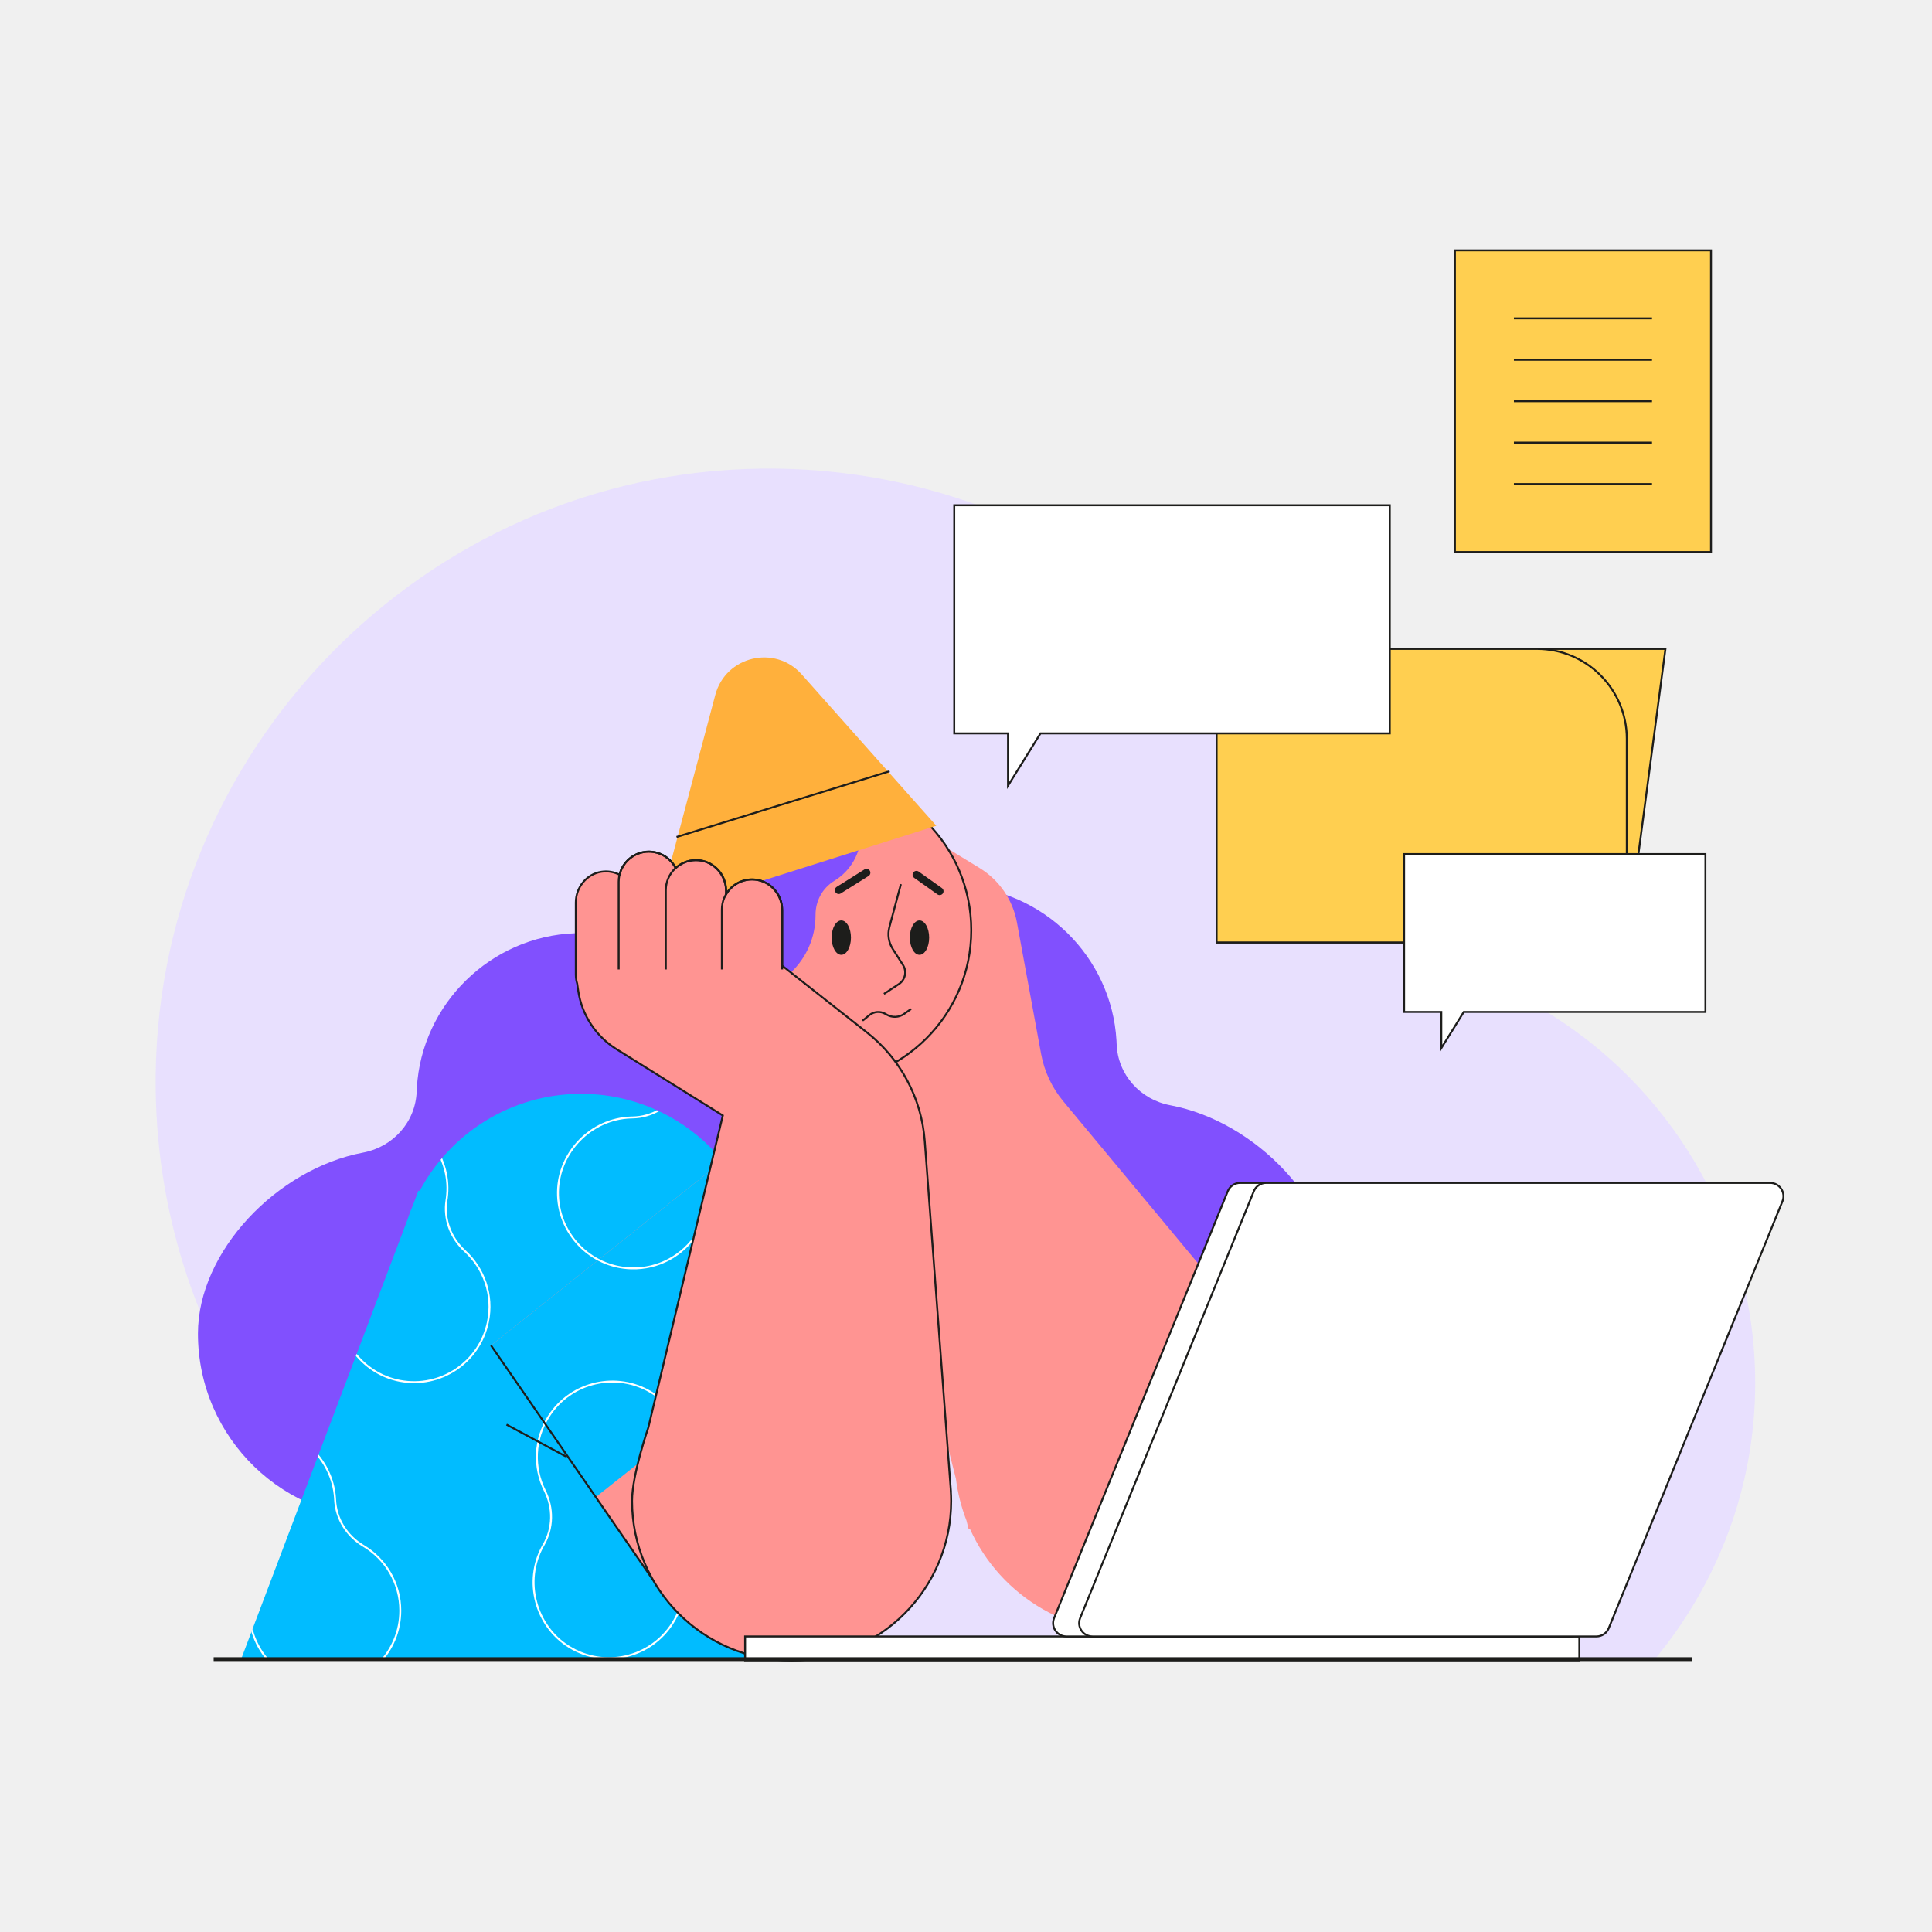
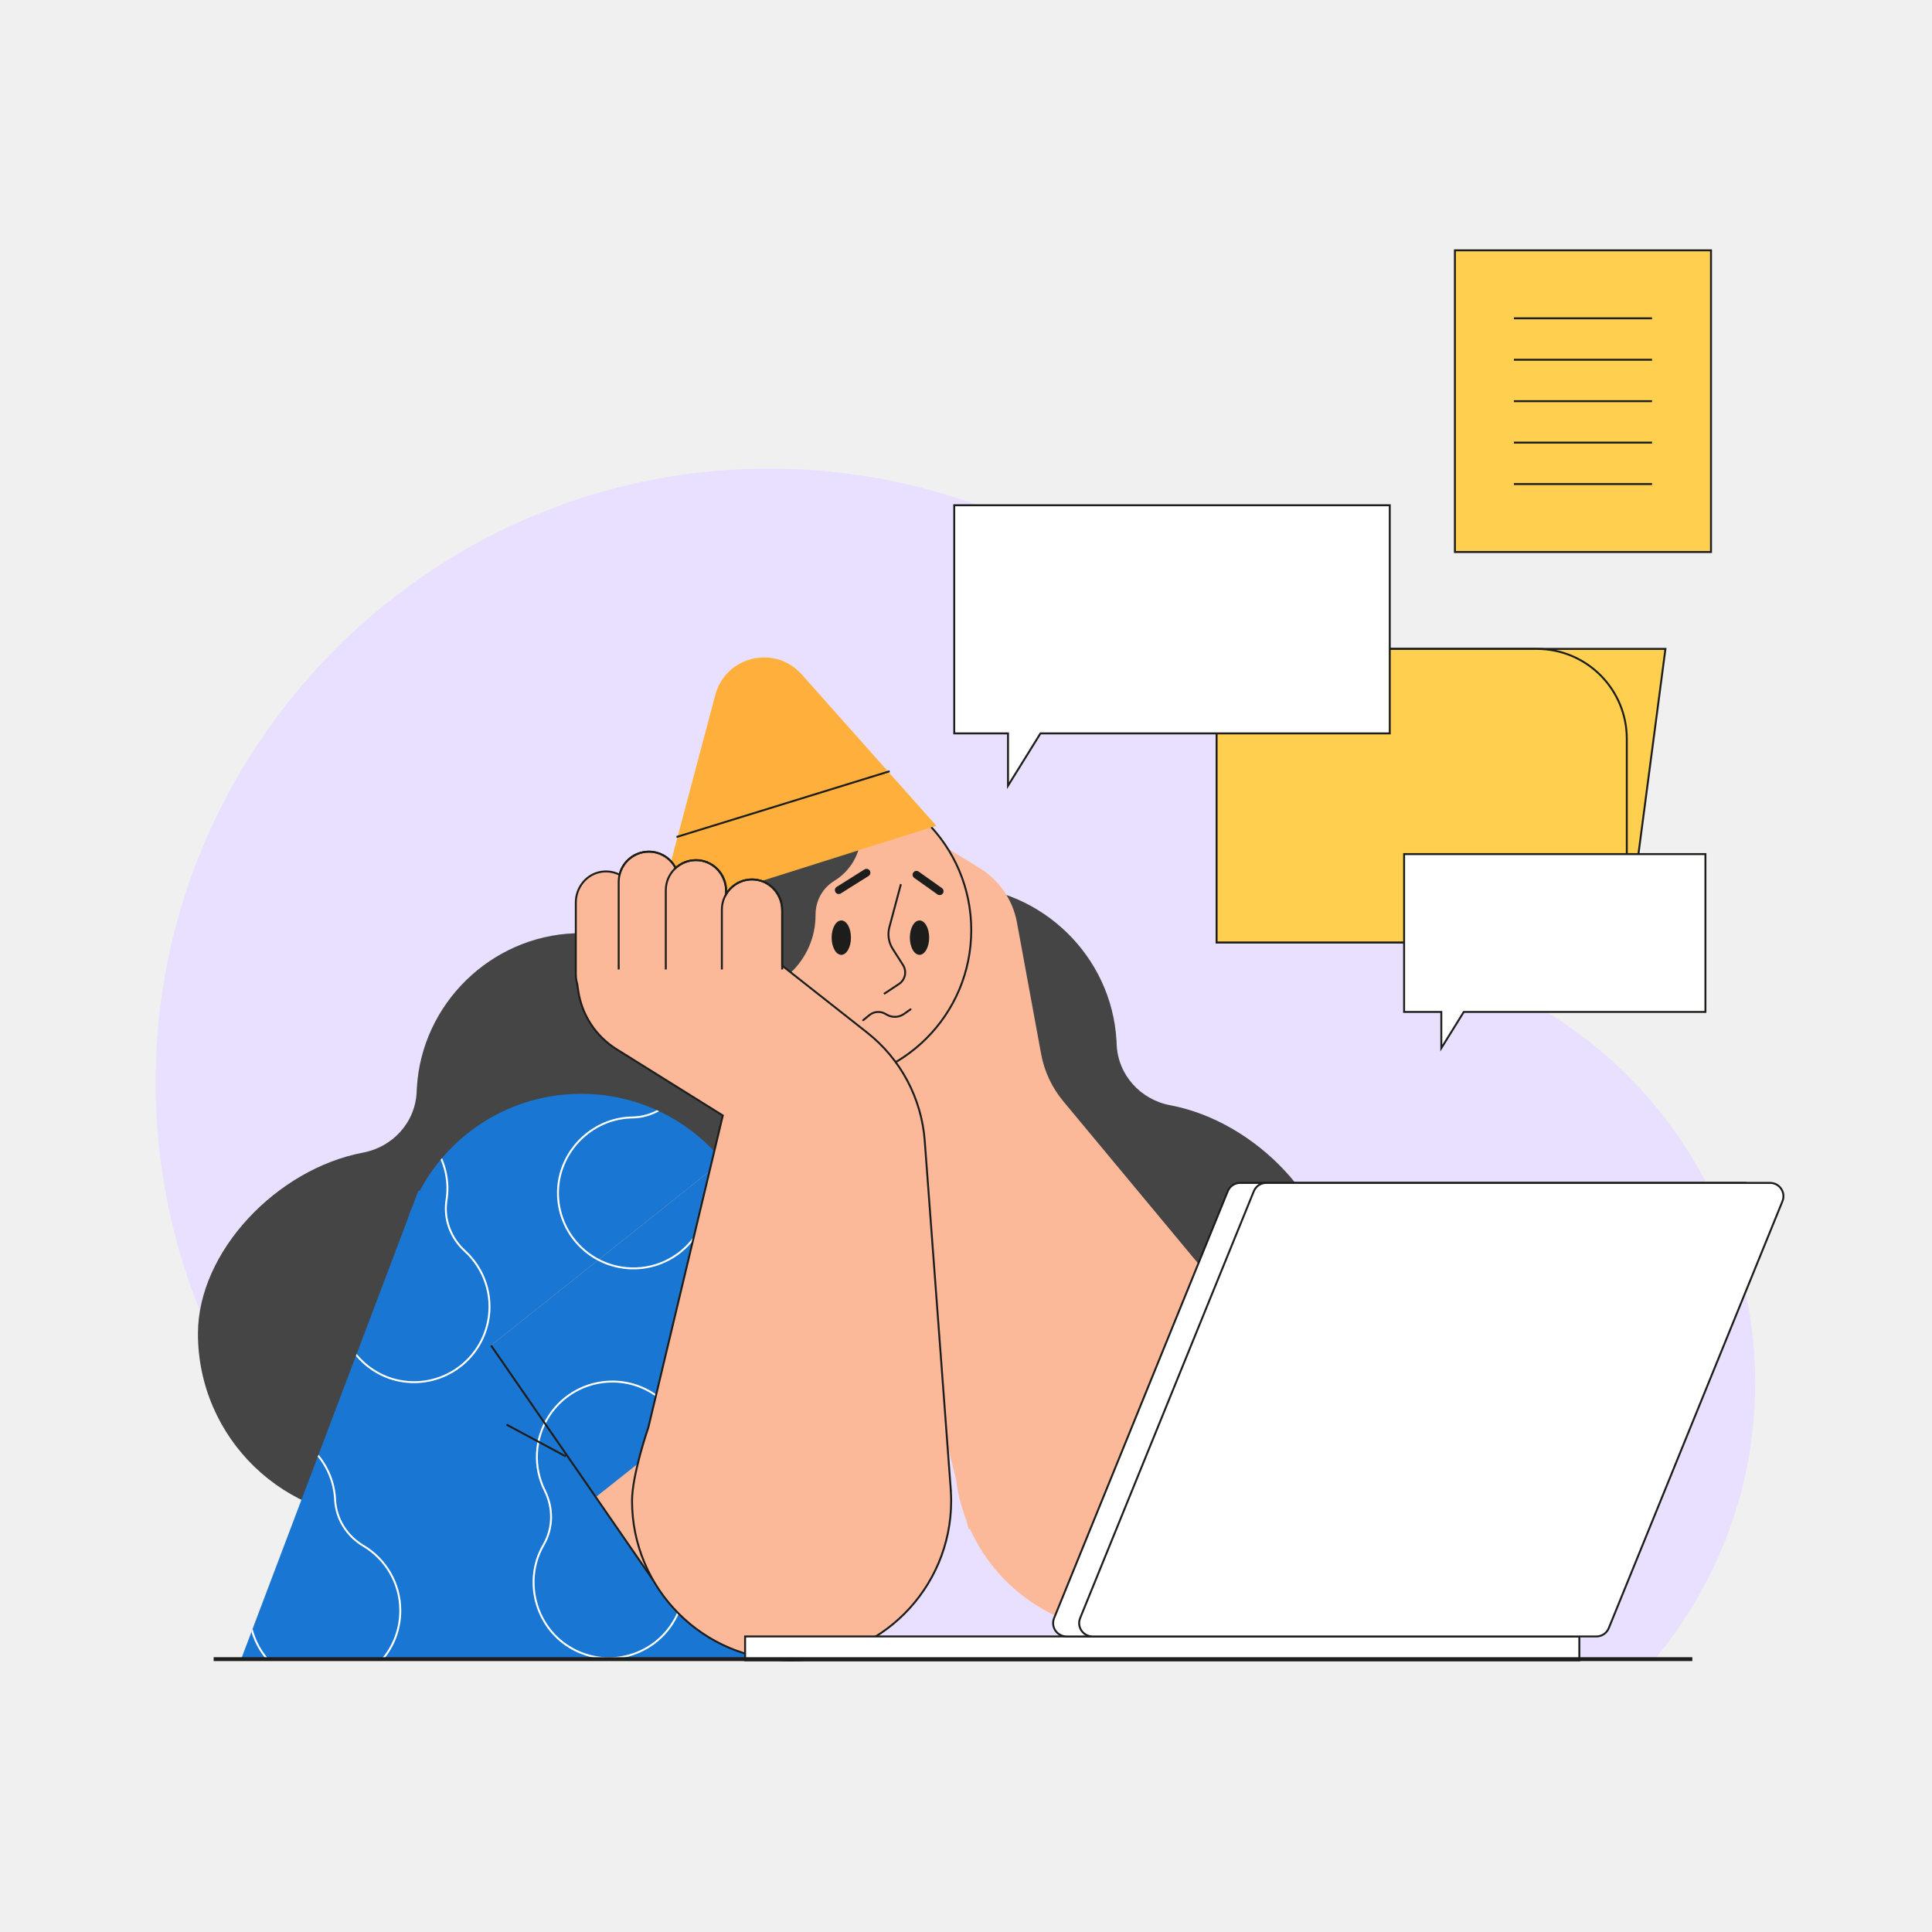
<svg xmlns="http://www.w3.org/2000/svg" xmlns:xlink="http://www.w3.org/1999/xlink" version="1.1" x="0px" y="0px" viewBox="0 0 500 500" style="enable-background:new 0 0 500 500;" xml:space="preserve">
  <g id="BACKGROUND">
</g>
  <g id="OBJECTS">
    <path style="fill:#E8E0FE;" d="M253.257,429.077c0.257-0.094,0.516-0.182,0.772-0.276c0.075,0.093,0.154,0.183,0.23,0.276h174.279   c16.007-19.459,25.704-44.246,25.704-71.054c0-41.47-22.416-77.701-55.792-97.244c-25.916-15.175-47.817-36.388-63.231-62.162   c-27.995-46.811-79.421-77.993-138.083-77.336c-87.393,0.979-158.026,73.467-156.844,160.857   c0.914,67.601,44.103,124.991,104.329,146.939H253.257z" />
    <g>
      <g>
        <polygon style="fill:#FFCF50;stroke:#1D1D1B;stroke-width:0.5;stroke-miterlimit:10;" points="421.014,243.906 314.858,243.906      314.858,167.936 431.014,167.936    " />
        <path style="fill:#FFCF50;stroke:#1D1D1B;stroke-width:0.5;stroke-miterlimit:10;" d="M421.014,243.906H314.858v-75.97h82.887     c12.851,0,23.27,10.418,23.27,23.27V243.906z" />
      </g>
      <g>
        <rect x="376.529" y="64.787" style="fill:#FFCF50;stroke:#1D1D1B;stroke-width:0.5;stroke-miterlimit:10;" width="66.279" height="78.075" />
        <g>
          <line style="fill:none;stroke:#1D1D1B;stroke-width:0.5;stroke-miterlimit:10;" x1="391.796" y1="82.378" x2="427.54" y2="82.378" />
          <line style="fill:none;stroke:#1D1D1B;stroke-width:0.5;stroke-miterlimit:10;" x1="391.796" y1="93.102" x2="427.54" y2="93.102" />
          <line style="fill:none;stroke:#1D1D1B;stroke-width:0.5;stroke-miterlimit:10;" x1="391.796" y1="103.825" x2="427.54" y2="103.825" />
          <line style="fill:none;stroke:#1D1D1B;stroke-width:0.5;stroke-miterlimit:10;" x1="391.796" y1="114.548" x2="427.54" y2="114.548" />
          <line style="fill:none;stroke:#1D1D1B;stroke-width:0.5;stroke-miterlimit:10;" x1="391.796" y1="125.272" x2="427.54" y2="125.272" />
        </g>
      </g>
    </g>
    <g>
      <polygon style="fill:#FFFFFF;stroke:#1D1D1B;stroke-width:0.5;stroke-miterlimit:10;" points="359.671,130.761 246.956,130.761     246.956,189.803 260.872,189.803 260.872,203.34 269.275,189.803 359.671,189.803   " />
      <polygon style="fill:#FFFFFF;stroke:#1D1D1B;stroke-width:0.5;stroke-miterlimit:10;" points="441.362,221.043 363.381,221.043     363.381,261.889 373.009,261.889 373.009,271.255 378.822,261.889 441.362,261.889   " />
    </g>
    <g>
      <g>
-         <path style="fill:#8150FE;" d="M148.786,241.529c-21.767,0.785-39.656,18.273-40.908,40.018     c-0.018,0.312-0.033,0.623-0.044,0.933c-0.286,7.889-6.111,14.351-13.869,15.812c-22.265,4.194-42.736,25.584-42.736,46.851     c0,27.055,22.421,48.873,49.696,47.887c24.349-0.88,44.404-20.299,46.032-44.609c0.537-8.018-0.915-15.641-3.889-22.446     c2.37,0.41,4.804,0.635,7.291,0.635c23.502,0,42.554-19.052,42.554-42.554C192.914,260.031,173.006,240.656,148.786,241.529z" />
-         <path style="fill:#8150FE;" d="M248.039,229.274c21.766,0.785,39.656,18.273,40.908,40.018c0.018,0.312,0.033,0.623,0.044,0.933     c0.286,7.889,6.111,14.351,13.869,15.812c22.265,4.194,42.736,25.584,42.736,46.851c0,27.055-22.421,48.873-49.696,47.887     c-24.349-0.88-44.404-20.299-46.032-44.609c-0.537-8.018,0.915-15.641,3.889-22.446c-2.37,0.41-4.804,0.635-7.291,0.635     c-23.502,0-42.554-19.052-42.554-42.554C203.91,247.775,223.819,228.401,248.039,229.274z" />
+         <path style="fill:#454545;" d="M148.786,241.529c-21.767,0.785-39.656,18.273-40.908,40.018     c-0.018,0.312-0.033,0.623-0.044,0.933c-0.286,7.889-6.111,14.351-13.869,15.812c-22.265,4.194-42.736,25.584-42.736,46.851     c0,27.055,22.421,48.873,49.696,47.887c24.349-0.88,44.404-20.299,46.032-44.609c0.537-8.018-0.915-15.641-3.889-22.446     c2.37,0.41,4.804,0.635,7.291,0.635c23.502,0,42.554-19.052,42.554-42.554C192.914,260.031,173.006,240.656,148.786,241.529z" />
+         <path style="fill:#454545;" d="M248.039,229.274c21.766,0.785,39.656,18.273,40.908,40.018c0.018,0.312,0.033,0.623,0.044,0.933     c0.286,7.889,6.111,14.351,13.869,15.812c22.265,4.194,42.736,25.584,42.736,46.851c0,27.055-22.421,48.873-49.696,47.887     c-24.349-0.88-44.404-20.299-46.032-44.609c-0.537-8.018,0.915-15.641,3.889-22.446c-2.37,0.41-4.804,0.635-7.291,0.635     c-23.502,0-42.554-19.052-42.554-42.554C203.91,247.775,223.819,228.401,248.039,229.274z" />
      </g>
      <g>
-         <path style="fill:#01BCFF;" d="M197.71,330.389c0-26.128-21.181-47.31-47.31-47.31c-18.117,0-33.849,10.189-41.797,25.144     l-0.31-0.107l-1.298,3.445c-0.615,1.416-1.162,2.867-1.639,4.35L62.404,429.383h134.809l-0.316-90.286     C197.423,336.273,197.71,333.366,197.71,330.389z" />
-         <polygon style="fill:#FF9492;" points="127.071,348.192 187.062,300.394 233.64,358.678 169.016,408.914    " />
-         <polygon style="fill:#01BCFF;" points="154.188,387.448 216.883,337.71 187.062,300.394 127.071,348.192    " />
+         <path style="fill:#1976d2;" d="M197.71,330.389c0-26.128-21.181-47.31-47.31-47.31c-18.117,0-33.849,10.189-41.797,25.144     l-0.31-0.107l-1.298,3.445c-0.615,1.416-1.162,2.867-1.639,4.35L62.404,429.383h134.809l-0.316-90.286     C197.423,336.273,197.71,333.366,197.71,330.389z" />
+         <polygon style="fill:#fcb99a;" points="127.071,348.192 187.062,300.394 233.64,358.678 169.016,408.914    " />
+         <polygon style="fill:#1976d2;" points="154.188,387.448 216.883,337.71 187.062,300.394 127.071,348.192    " />
        <g>
          <defs>
            <path id="SVGID_1_" d="M216.883,337.71l-29.821-37.316l-0.048,0.038c-8.676-10.591-21.854-17.352-36.613-17.352       c-18.117,0-33.849,10.189-41.797,25.144l-0.31-0.107l-1.298,3.445c-0.615,1.416-1.162,2.867-1.639,4.35L62.404,429.383h134.809       l-0.344-75.795L216.883,337.71z" />
          </defs>
          <clipPath id="SVGID_00000058591320475221574210000016696080107301965711_">
            <use xlink:href="#SVGID_1_" style="overflow:visible;" />
          </clipPath>
          <g style="clip-path:url(#SVGID_00000058591320475221574210000016696080107301965711_);">
            <path style="fill:none;stroke:#FFFFFF;stroke-width:0.5;stroke-miterlimit:10;" d="M86.723,388.091       c-0.006-0.136-0.014-0.272-0.023-0.408c-0.695-10.272-9.551-18.396-19.845-18.211c-10.622,0.191-19.174,8.861-19.174,19.529       c0,7.138,3.832,13.371,9.551,16.772c4.297,2.555,7.088,6.974,7.321,11.967c0.006,0.136,0.014,0.272,0.023,0.408       c0.695,10.272,9.55,18.396,19.845,18.211c10.622-0.191,19.174-8.861,19.174-19.529c0-7.138-3.832-13.371-9.551-16.772       C89.748,397.503,86.957,393.084,86.723,388.091z" />
            <path style="fill:none;stroke:#FFFFFF;stroke-width:0.5;stroke-miterlimit:10;" d="M115.56,310.562       c0.021-0.134,0.041-0.269,0.06-0.405c1.394-10.201-5.639-19.946-15.758-21.844c-10.442-1.959-20.569,4.806-22.724,15.254       c-1.442,6.991,1.053,13.87,5.967,18.355c3.692,3.37,5.533,8.262,4.753,13.199c-0.021,0.134-0.041,0.269-0.06,0.405       c-1.394,10.201,5.638,19.946,15.758,21.844c10.442,1.959,20.569-4.806,22.723-15.254c1.442-6.991-1.053-13.87-5.967-18.355       C116.621,320.392,114.78,315.5,115.56,310.562z" />
            <path style="fill:none;stroke:#FFFFFF;stroke-width:0.5;stroke-miterlimit:10;" d="M175.366,386.875       c0.068-0.118,0.135-0.236,0.201-0.356c4.976-9.014,1.926-20.638-6.829-26.054c-9.035-5.589-20.919-2.928-26.693,6.042       c-3.864,6.002-4.015,13.318-1.047,19.272c2.23,4.474,2.185,9.701-0.321,14.026c-0.068,0.118-0.135,0.236-0.201,0.356       c-4.976,9.014-1.926,20.638,6.829,26.054c9.035,5.589,20.919,2.928,26.693-6.042c3.864-6.002,4.015-13.318,1.047-19.272       C172.815,396.427,172.86,391.2,175.366,386.875z" />
            <path style="fill:none;stroke:#FFFFFF;stroke-width:0.5;stroke-miterlimit:10;" d="M192.574,312.291       c0.136-0.002,0.272-0.006,0.409-0.01c10.289-0.371,18.687-8.967,18.827-19.262c0.144-10.623-8.253-19.444-18.915-19.78       c-7.135-0.225-13.486,3.41-17.064,9.018c-2.689,4.214-7.194,6.865-12.192,6.941c-0.136,0.002-0.272,0.006-0.409,0.01       c-10.289,0.371-18.687,8.967-18.827,19.262c-0.144,10.623,8.253,19.444,18.915,19.78c7.135,0.225,13.486-3.41,17.064-9.018       C183.071,315.018,187.576,312.367,192.574,312.291z" />
          </g>
        </g>
        <g>
          <line style="fill:none;stroke:#1D1D1B;stroke-width:0.5;stroke-miterlimit:10;" x1="127.071" y1="348.192" x2="169.016" y2="408.914" />
          <line style="fill:none;stroke:#1D1D1B;stroke-width:0.5;stroke-miterlimit:10;" x1="131.083" y1="368.686" x2="146.436" y2="376.925" />
        </g>
      </g>
-       <path style="fill:#FF9492;" d="M329.624,351.215l0.407-0.23l-54.866-65.99c-2.927-3.521-4.899-7.735-5.727-12.238l-6.258-34.045    c-1.076-5.851-4.591-10.968-9.668-14.069l-17.084-10.438l-13.06,73.405l24.036,95.142c0.474,3.769,1.404,7.368,2.717,10.756    l0.576,2.282l0.303-0.171c7.932,17.734,26.753,29.002,47.03,26.46c24.847-3.115,42.465-25.783,39.35-50.63    C336.436,363.911,333.683,357.045,329.624,351.215z" />
+       <path style="fill:#fcb99a;" d="M329.624,351.215l0.407-0.23l-54.866-65.99c-2.927-3.521-4.899-7.735-5.727-12.238l-6.258-34.045    c-1.076-5.851-4.591-10.968-9.668-14.069l-17.084-10.438l-13.06,73.405l24.036,95.142c0.474,3.769,1.404,7.368,2.717,10.756    l0.576,2.282l0.303-0.171c7.932,17.734,26.753,29.002,47.03,26.46c24.847-3.115,42.465-25.783,39.35-50.63    C336.436,363.911,333.683,357.045,329.624,351.215z" />
      <g>
-         <circle style="fill:#FF9492;stroke:#1D1D1B;stroke-width:0.5;stroke-miterlimit:10;" cx="211.773" cy="240.729" r="39.587" />
-         <path style="fill:#8150FE;" d="M222.825,215.522c-0.082-7.519-6.175-13.846-13.686-14.195     c-8.249-0.383-15.056,6.191-15.056,14.356c0,0.364,0.028,0.72,0.054,1.077c-1.139-0.197-2.304-0.321-3.5-0.321     c-11.644,0-21.011,9.744-20.394,21.522c0.54,10.309,8.985,18.754,19.294,19.294c11.779,0.618,21.523-8.75,21.523-20.394     c0-0.024,0-0.048,0-0.072c-0.013-3.612,1.779-6.95,4.864-8.829C220.105,225.413,222.882,220.79,222.825,215.522z" />
+         <circle style="fill:#fcb99a;stroke:#1D1D1B;stroke-width:0.5;stroke-miterlimit:10;" cx="211.773" cy="240.729" r="39.587" />
+         <path style="fill:#454545;" d="M222.825,215.522c-0.082-7.519-6.175-13.846-13.686-14.195     c-8.249-0.383-15.056,6.191-15.056,14.356c0,0.364,0.028,0.72,0.054,1.077c-1.139-0.197-2.304-0.321-3.5-0.321     c-11.644,0-21.011,9.744-20.394,21.522c0.54,10.309,8.985,18.754,19.294,19.294c11.779,0.618,21.523-8.75,21.523-20.394     c0-0.024,0-0.048,0-0.072c-0.013-3.612,1.779-6.95,4.864-8.829C220.105,225.413,222.882,220.79,222.825,215.522z" />
        <g>
          <path style="fill:none;stroke:#1D1D1B;stroke-width:0.5;stroke-miterlimit:10;" d="M233.152,228.82      c-0.085,0.256-1.9,7.072-2.984,11.147c-0.508,1.912-0.191,3.946,0.873,5.614l2.655,4.164c1.052,1.649,0.586,3.837-1.046,4.916      l-3.887,2.568" />
          <ellipse style="fill:#1D1D1B;" cx="217.728" cy="242.66" rx="2.5" ry="4.451" />
          <ellipse style="fill:#1D1D1B;" cx="237.968" cy="242.66" rx="2.5" ry="4.451" />
          <line style="fill:#FFFFFF;stroke:#1D1D1B;stroke-width:2;stroke-linecap:round;stroke-miterlimit:10;" x1="217.068" y1="230.37" x2="224.255" y2="225.857" />
          <line style="fill:none;stroke:#1D1D1B;stroke-width:2;stroke-linecap:round;stroke-miterlimit:10;" x1="237.176" y1="226.382" x2="243.187" y2="230.651" />
          <path style="fill:none;stroke:#1D1D1B;stroke-width:0.5;stroke-linecap:round;stroke-miterlimit:10;" d="M223.387,264.025      l1.611-1.315c1.171-0.956,2.812-1.088,4.121-0.332l0.39,0.225c1.404,0.81,3.15,0.729,4.473-0.207l1.668-1.18" />
        </g>
        <g>
          <path style="fill:#FFB03C;" d="M242.315,213.704l-72.265,22.842l15.065-56.696c2.67-10.05,15.449-13.09,22.359-5.32      L242.315,213.704z" />
          <line style="fill:none;stroke:#1D1D1B;stroke-width:0.5;stroke-miterlimit:10;" x1="175.085" y1="216.617" x2="230.234" y2="199.596" />
        </g>
      </g>
      <g>
-         <path style="fill:#FF9492;stroke:#1D1D1B;stroke-width:0.5;stroke-miterlimit:10;" d="M246.062,385.743l0.015,0.003     l-6.757-90.504c-0.822-11.013-6.23-21.175-14.906-28.009l-21.988-17.32V235.66c0-4.029-2.946-7.588-6.952-8.014     c-3.207-0.341-6.064,1.269-7.558,3.783v-0.744c0-4.077-3.008-7.674-7.067-8.049c-2.316-0.214-4.438,0.593-5.992,2.013     c-1.295-2.517-3.913-4.242-6.938-4.242l0,0c-3.676,0-6.75,2.545-7.577,5.966c-1.389-0.704-3.011-1.016-4.728-0.752     c-3.846,0.591-6.594,4.064-6.594,7.955v18.655c0,0.81,0.124,1.592,0.353,2.326l0.27,1.836c0.92,6.254,4.542,11.788,9.906,15.134     l27.514,17.161l-19.265,80.719c0,0-4.227,12.191-4.227,19.021c0,22.806,18.488,41.294,41.294,41.294s41.294-18.488,41.294-41.294     C246.158,387.526,246.119,386.632,246.062,385.743z" />
+         <path style="fill:#fcb99a;stroke:#1D1D1B;stroke-width:0.5;stroke-miterlimit:10;" d="M246.062,385.743l0.015,0.003     l-6.757-90.504c-0.822-11.013-6.23-21.175-14.906-28.009l-21.988-17.32V235.66c0-4.029-2.946-7.588-6.952-8.014     c-3.207-0.341-6.064,1.269-7.558,3.783v-0.744c0-4.077-3.008-7.674-7.067-8.049c-2.316-0.214-4.438,0.593-5.992,2.013     c-1.295-2.517-3.913-4.242-6.938-4.242l0,0c-3.676,0-6.75,2.545-7.577,5.966c-1.389-0.704-3.011-1.016-4.728-0.752     c-3.846,0.591-6.594,4.064-6.594,7.955v18.655c0,0.81,0.124,1.592,0.353,2.326l0.27,1.836c0.92,6.254,4.542,11.788,9.906,15.134     l27.514,17.161l-19.265,80.719c0,0-4.227,12.191-4.227,19.021c0,22.806,18.488,41.294,41.294,41.294s41.294-18.488,41.294-41.294     C246.158,387.526,246.119,386.632,246.062,385.743z" />
        <g>
          <path style="fill:none;stroke:#1D1D1B;stroke-width:0.5;stroke-miterlimit:10;" d="M160.115,250.89V228.21      c0-4.31,3.494-7.804,7.804-7.804l0,0c3.025,0,5.649,1.722,6.944,4.239" />
          <path style="fill:none;stroke:#1D1D1B;stroke-width:0.5;stroke-miterlimit:10;" d="M172.308,250.89v-20.485      c0-4.31,3.494-7.804,7.804-7.804l0,0c4.31,0,7.804,3.494,7.804,7.804v1.023" />
          <path style="fill:none;stroke:#1D1D1B;stroke-width:0.5;stroke-miterlimit:10;" d="M186.818,250.89v-15.485      c0-4.31,3.494-7.804,7.804-7.804l0,0c4.31,0,7.804,3.494,7.804,7.804v15.485" />
        </g>
      </g>
    </g>
    <g>
      <rect x="192.831" y="423.511" style="fill:#FFFFFF;stroke:#1D1D1B;stroke-width:0.5;stroke-miterlimit:10;" width="215.901" height="6.178" />
      <path style="fill:#FFFFFF;stroke:#1D1D1B;stroke-width:0.5;stroke-miterlimit:10;" d="M406.41,423.511H275.998    c-2.451,0-4.121-2.483-3.197-4.753l44.948-110.476c0.529-1.301,1.793-2.151,3.197-2.151h130.411c2.451,0,4.121,2.483,3.197,4.753    L409.607,421.36C409.078,422.66,407.814,423.511,406.41,423.511z" />
      <path style="fill:#FFFFFF;stroke:#1D1D1B;stroke-width:0.5;stroke-miterlimit:10;" d="M413.15,423.511H282.739    c-2.451,0-4.121-2.483-3.197-4.753l44.948-110.476c0.529-1.301,1.793-2.151,3.197-2.151h130.411c2.451,0,4.121,2.483,3.197,4.753    L416.347,421.36C415.818,422.66,414.554,423.511,413.15,423.511z" />
    </g>
    <line style="fill:none;stroke:#1D1D1B;stroke-miterlimit:10;" x1="55.294" y1="429.383" x2="437.977" y2="429.383" />
  </g>
</svg>
